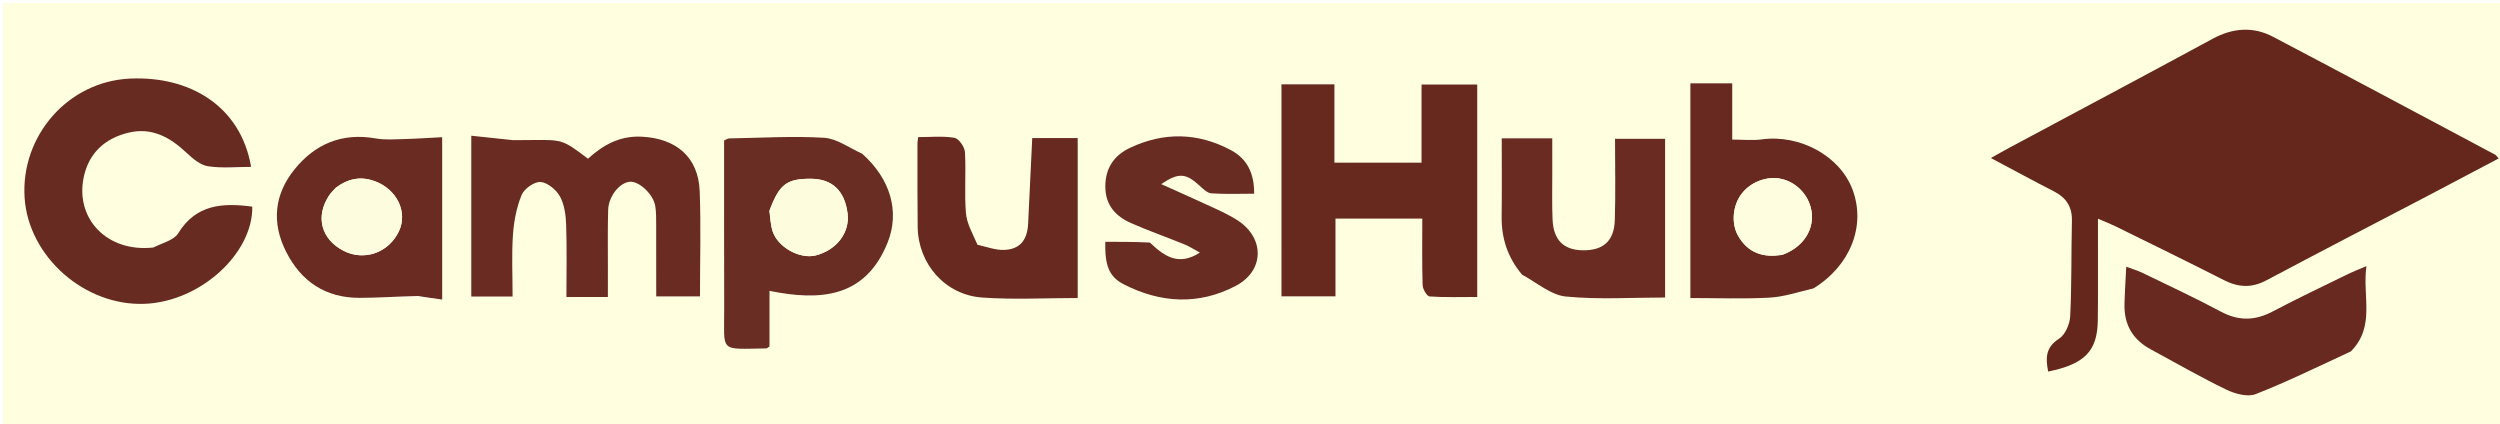
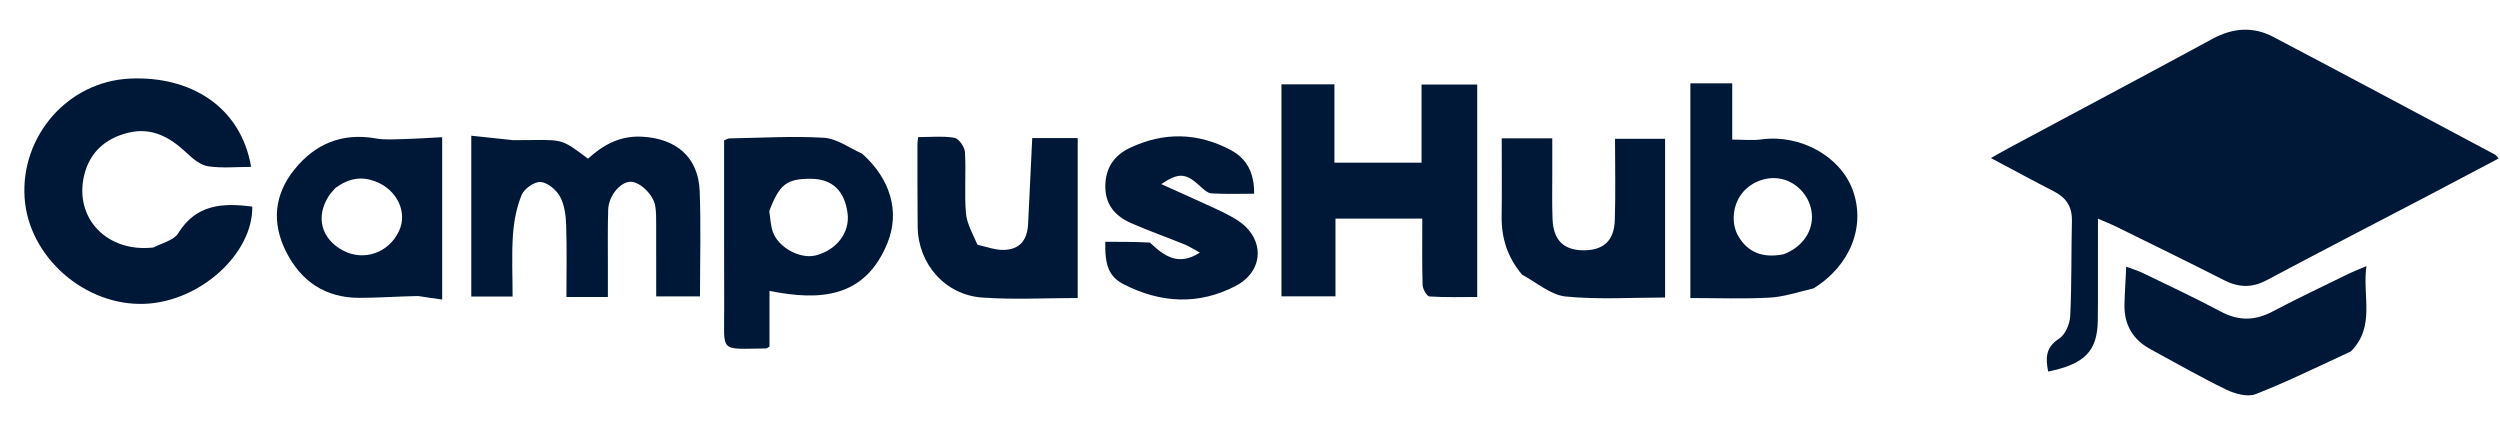
<svg xmlns="http://www.w3.org/2000/svg" version="1.1" id="Layer_1" x="0px" y="0px" width="100%" viewBox="0 0 839 142" enable-background="new 0 0 839 142" xml:space="preserve">
-   <path fill="#FFFFE0" opacity="1" stroke="none" d=" M622,143   C414.667,143 207.833,143 1,143   C1,95.667 1,48.333 1,1   C280.667,1 560.333,1 840,1   C840,48.333 840,95.667 840,143   C767.5,143 695,143 622,143  M814.444,65.939   C822.426,61.713 830.408,57.488 838.555,53.176   C837.828,52.381 837.658,52.066 837.395,51.926   C812.571,38.716 787.776,25.452 762.886,12.368   C756.116,8.809 749.326,9.344 742.505,13.043   C719.912,25.294 697.205,37.334 674.546,49.464   C672.629,50.49 670.747,51.579 668.144,53.033   C675.827,57.112 682.506,60.76 689.283,64.219   C693.412,66.326 695.446,69.386 695.334,74.122   C695.084,84.778 695.286,95.451 694.763,106.091   C694.633,108.726 693.113,112.311 691.059,113.626   C686.391,116.614 686.499,120.273 687.365,124.697   C699.656,122.162 703.834,117.859 704.018,107.667   C704.099,103.171 704.067,98.673 704.072,94.176   C704.079,87.476 704.074,80.777 704.074,73.394   C706.612,74.49 708.288,75.127 709.889,75.916   C722.071,81.921 734.285,87.864 746.388,94.026   C751.217,96.484 755.683,96.688 760.549,94.105   C778.236,84.714 796.011,75.49 814.444,65.939  M430.058,83.497   C430.058,88.758 430.058,94.018 430.058,99.459   C436.338,99.459 441.928,99.459 448.188,99.459   C448.188,90.549 448.188,81.854 448.188,73.363   C458.277,73.363 467.692,73.363 477.323,73.363   C477.323,81.038 477.202,88.361 477.432,95.674   C477.474,97.028 478.858,99.426 479.751,99.488   C485.008,99.852 490.304,99.667 495.755,99.667   C495.755,75.545 495.755,51.979 495.755,28.381   C489.489,28.381 483.462,28.381 477.07,28.381   C477.07,37.358 477.07,45.954 477.07,54.602   C467.163,54.602 457.639,54.602 447.831,54.602   C447.831,45.603 447.831,36.994 447.831,28.305   C441.815,28.305 436.097,28.305 430.059,28.305   C430.059,46.576 430.059,64.537 430.058,83.497  M51.029,83.099   C36.002,84.808 24.949,73.344 28.184,59.081   C29.951,51.29 35.212,46.496 42.935,44.57   C50.905,42.583 57.017,46.033 62.628,51.301   C64.673,53.221 67.22,55.4 69.793,55.794   C74.505,56.516 79.407,56 84.27,56   C80.758,35.478 63.604,25.484 43.71,26.369   C22.609,27.309 6.897,45.829 8.256,66.385   C9.565,86.176 28.443,102.805 48.644,101.963   C67.189,101.189 84.87,85.183 84.672,69.347   C74.84,68.039 65.846,68.478 59.773,78.318   C58.348,80.627 54.582,81.492 51.029,83.099  M171.744,47.011   C167.248,46.526 162.751,46.04 158.161,45.545   C158.161,63.739 158.161,81.507 158.161,99.512   C162.812,99.512 167.207,99.512 172.026,99.512   C172.026,92.443 171.686,85.621 172.146,78.854   C172.455,74.303 173.344,69.602 175.066,65.418   C175.924,63.332 179.337,60.922 181.413,61.078   C183.763,61.255 186.706,63.707 187.939,65.964   C189.445,68.719 189.893,72.284 190.002,75.525   C190.272,83.606 190.091,91.702 190.091,99.673   C195.289,99.673 199.537,99.673 204.006,99.673   C204.006,96.032 204,92.717 204.007,89.401   C204.021,83.069 203.902,76.731 204.106,70.404   C204.256,65.715 208.102,61.122 211.544,60.993   C214.624,60.878 219.299,65.294 219.913,69.173   C220.249,71.298 220.204,73.495 220.213,75.659   C220.244,83.601 220.225,91.542 220.225,99.476   C225.63,99.476 230.188,99.476 234.916,99.476   C234.916,87.438 235.265,75.771 234.817,64.134   C234.375,52.674 226.864,46.424 215.334,45.868   C207.901,45.51 202.322,48.729 197.324,53.255   C188.874,46.889 188.874,46.889 178.689,46.995   C176.691,47.016 174.693,47.042 171.744,47.011  M608.939,96.606   C621.027,89.136 626.215,75.81 621.745,63.712   C617.548,52.354 604.097,45.012 591.164,46.784   C588.097,47.204 584.923,46.846 581.336,46.846   C581.336,40.459 581.336,34.227 581.336,27.976   C576.324,27.976 571.789,27.976 567.288,27.976   C567.288,52.171 567.288,75.931 567.288,100.023   C576.313,100.023 585.114,100.366 593.871,99.887   C598.71,99.623 603.475,97.982 608.939,96.606  M289.096,51.364   C284.908,49.569 280.797,46.486 276.518,46.233   C265.96,45.606 255.324,46.271 244.72,46.449   C244.26,46.457 243.807,46.797 243.007,47.122   C243.007,48.673 243.006,50.315 243.007,51.957   C243.015,69.117 242.981,86.277 243.043,103.438   C243.098,118.471 241.104,117.145 257.145,116.929   C257.425,116.925 257.702,116.619 258.242,116.298   C258.242,110.347 258.242,104.242 258.242,97.618   C275.222,101.05 290.377,100.028 297.864,81.456   C302.074,71.015 298.806,60.009 289.096,51.364  M140.748,99.49   C143.297,99.833 145.846,100.176 148.397,100.519   C148.397,82.194 148.397,64.333 148.397,46.046   C143.796,46.277 139.662,46.565 135.523,46.667   C132.388,46.744 129.175,46.997 126.122,46.457   C114.838,44.462 105.751,48.24 98.782,56.913   C92.029,65.317 91.128,74.731 95.977,84.402   C101.018,94.455 109.208,99.953 120.597,99.958   C127.034,99.961 133.471,99.468 140.748,99.49  M511.047,92.445   C515.844,94.912 520.479,99.021 525.47,99.512   C536.46,100.593 547.629,99.848 558.806,99.848   C558.806,81.887 558.806,64.306 558.806,46.581   C553.185,46.581 547.808,46.581 542.001,46.581   C542.001,55.917 542.222,64.895 541.93,73.857   C541.7,80.932 538.011,84.105 531.142,83.996   C524.734,83.893 521.333,80.55 521.042,73.649   C520.824,68.494 520.957,63.324 520.945,58.16   C520.936,54.246 520.943,50.333 520.943,46.417   C514.88,46.417 509.625,46.417 503.977,46.417   C503.977,55.317 504.067,63.946 503.949,72.573   C503.85,79.847 505.875,86.311 511.047,92.445  M789.257,117.756   C797.31,109.495 792.739,99.476 794.173,89.307   C791.338,90.519 789.661,91.15 788.06,91.936   C779.575,96.101 771.021,100.141 762.665,104.552   C756.723,107.689 751.233,107.749 745.244,104.541   C736.627,99.926 727.742,95.812 718.945,91.539   C717.411,90.793 715.744,90.32 713.566,89.507   C713.337,94.274 713.065,98.227 712.974,102.185   C712.818,108.957 715.767,113.987 721.738,117.215   C730.182,121.78 738.509,126.586 747.143,130.758   C750.064,132.17 754.298,133.332 757.015,132.267   C767.75,128.06 778.12,122.924 789.257,117.756  M385.575,81.142   C380.68,81.142 375.785,81.142 370.933,81.142   C370.767,88.918 372.082,92.822 377.109,95.404   C389.458,101.745 402.306,102.474 414.73,95.934   C424.421,90.834 424.466,79.838 415.295,73.92   C412.947,72.405 410.393,71.183 407.852,70.002   C401.892,67.233 395.883,64.571 389.712,61.783   C395.541,57.874 397.928,58.059 402.568,62.303   C403.737,63.372 405.156,64.796 406.539,64.889   C411.276,65.21 416.048,65.012 420.888,65.012   C420.959,58.188 418.556,53.298 413.08,50.376   C401.973,44.45 390.585,44.251 379.22,49.614   C373.82,52.162 370.918,56.49 370.946,62.681   C370.975,68.839 374.4,72.594 379.582,74.872   C385.46,77.456 391.536,79.586 397.487,82.008   C399.158,82.688 400.694,83.701 402.681,84.77   C395.445,89.416 390.737,85.963 385.575,81.142  M327.689,81.966   C326.461,78.488 324.466,75.074 324.169,71.518   C323.602,64.735 324.245,57.856 323.835,51.049   C323.73,49.308 321.769,46.491 320.312,46.246   C316.332,45.577 312.167,46.016 308.131,46.016   C307.998,47.166 307.891,47.655 307.892,48.144   C307.904,57.474 307.856,66.804 307.97,76.133   C308.12,88.548 317.147,98.974 329.649,99.861   C340.255,100.613 350.957,100.016 361.674,100.016   C361.674,82.204 361.674,64.295 361.674,46.33   C356.326,46.33 351.272,46.33 346.417,46.33   C345.948,56.12 345.507,65.576 345.04,75.03   C344.764,80.61 342.293,83.654 337.006,83.868   C334.165,83.982 331.275,82.875 327.689,81.966  z" />
-   <path fill="#65261C" opacity="1" stroke="none" d=" M814.099,66.071   C796.011,75.49 778.236,84.714 760.549,94.105   C755.683,96.688 751.217,96.484 746.388,94.026   C734.285,87.864 722.071,81.921 709.889,75.916   C708.288,75.127 706.612,74.49 704.074,73.394   C704.074,80.777 704.079,87.476 704.072,94.176   C704.067,98.673 704.099,103.171 704.018,107.667   C703.834,117.859 699.656,122.162 687.365,124.697   C686.499,120.273 686.391,116.614 691.059,113.626   C693.113,112.311 694.633,108.726 694.763,106.091   C695.286,95.451 695.084,84.778 695.334,74.122   C695.446,69.386 693.412,66.326 689.283,64.219   C682.506,60.76 675.827,57.112 668.144,53.033   C670.747,51.579 672.629,50.49 674.546,49.464   C697.205,37.334 719.912,25.294 742.505,13.043   C749.326,9.344 756.116,8.809 762.886,12.368   C787.776,25.452 812.571,38.716 837.395,51.926   C837.658,52.066 837.828,52.381 838.555,53.176   C830.408,57.488 822.426,61.713 814.099,66.071  z" />
-   <path fill="#67281E" opacity="1" stroke="none" d=" M430.059,82.998   C430.059,64.537 430.059,46.576 430.059,28.305   C436.097,28.305 441.815,28.305 447.831,28.305   C447.831,36.994 447.831,45.603 447.831,54.602   C457.639,54.602 467.163,54.602 477.07,54.602   C477.07,45.954 477.07,37.358 477.07,28.381   C483.462,28.381 489.489,28.381 495.755,28.381   C495.755,51.979 495.755,75.545 495.755,99.667   C490.304,99.667 485.008,99.852 479.751,99.488   C478.858,99.426 477.474,97.028 477.432,95.674   C477.202,88.361 477.323,81.038 477.323,73.363   C467.692,73.363 458.277,73.363 448.188,73.363   C448.188,81.854 448.188,90.549 448.188,99.459   C441.928,99.459 436.338,99.459 430.058,99.459   C430.058,94.018 430.058,88.758 430.059,82.998  z" />
-   <path fill="#682B22" opacity="1" stroke="none" d=" M51.461,83.06   C54.582,81.492 58.348,80.627 59.773,78.318   C65.846,68.478 74.84,68.039 84.672,69.347   C84.87,85.183 67.189,101.189 48.644,101.963   C28.443,102.805 9.565,86.176 8.256,66.385   C6.897,45.829 22.609,27.309 43.71,26.369   C63.604,25.484 80.758,35.478 84.27,56   C79.407,56 74.505,56.516 69.793,55.794   C67.22,55.4 64.673,53.221 62.628,51.301   C57.017,46.033 50.905,42.583 42.935,44.57   C35.212,46.496 29.951,51.29 28.184,59.081   C24.949,73.344 36.002,84.808 51.461,83.06  z" />
-   <path fill="#6A2C22" opacity="1" stroke="none" d=" M172.22,47.038   C174.693,47.042 176.691,47.016 178.689,46.995   C188.874,46.889 188.874,46.889 197.324,53.255   C202.322,48.729 207.901,45.51 215.334,45.868   C226.864,46.424 234.375,52.674 234.817,64.134   C235.265,75.771 234.916,87.438 234.916,99.476   C230.188,99.476 225.63,99.476 220.225,99.476   C220.225,91.542 220.244,83.601 220.213,75.659   C220.204,73.495 220.249,71.298 219.913,69.173   C219.299,65.294 214.624,60.878 211.544,60.993   C208.102,61.122 204.256,65.715 204.106,70.404   C203.902,76.731 204.021,83.069 204.007,89.401   C204,92.717 204.006,96.032 204.006,99.673   C199.537,99.673 195.289,99.673 190.091,99.673   C190.091,91.702 190.272,83.606 190.002,75.525   C189.893,72.284 189.445,68.719 187.939,65.964   C186.706,63.707 183.763,61.255 181.413,61.078   C179.337,60.922 175.924,63.332 175.066,65.418   C173.344,69.602 172.455,74.303 172.146,78.854   C171.686,85.621 172.026,92.443 172.026,99.512   C167.207,99.512 162.812,99.512 158.161,99.512   C158.161,81.507 158.161,63.739 158.161,45.545   C162.751,46.04 167.248,46.526 172.22,47.038  z" />
-   <path fill="#682920" opacity="1" stroke="none" d=" M608.606,96.784   C603.475,97.982 598.71,99.623 593.871,99.887   C585.114,100.366 576.313,100.023 567.288,100.023   C567.288,75.931 567.288,52.171 567.288,27.976   C571.789,27.976 576.324,27.976 581.336,27.976   C581.336,34.227 581.336,40.459 581.336,46.846   C584.923,46.846 588.097,47.204 591.164,46.784   C604.097,45.012 617.548,52.354 621.745,63.712   C626.215,75.81 621.027,89.136 608.606,96.784  M598.513,85.345   C604.353,83.216 608.111,78.302 608.099,72.81   C608.087,67.258 604.358,62.144 599.029,60.371   C594.067,58.72 588.119,60.549 584.694,64.779   C581.52,68.698 580.824,74.912 583.403,79.291   C586.626,84.766 591.622,86.681 598.513,85.345  z" />
-   <path fill="#6A2D23" opacity="1" stroke="none" d=" M289.368,51.6   C298.806,60.009 302.074,71.015 297.864,81.456   C290.377,100.028 275.222,101.05 258.242,97.618   C258.242,104.242 258.242,110.347 258.242,116.298   C257.702,116.619 257.425,116.925 257.145,116.929   C241.104,117.145 243.098,118.471 243.043,103.438   C242.981,86.277 243.015,69.117 243.007,51.957   C243.006,50.315 243.007,48.673 243.007,47.122   C243.807,46.797 244.26,46.457 244.72,46.449   C255.324,46.271 265.96,45.606 276.518,46.233   C280.797,46.486 284.908,49.569 289.368,51.6  M258.166,70.877   C258.531,73.153 258.597,75.529 259.32,77.685   C261.126,83.075 268.534,87.054 273.776,85.71   C280.795,83.91 285.258,78.02 284.447,71.628   C283.481,64.014 279.292,60.042 272.184,60   C264.059,59.952 261.556,61.801 258.166,70.877  z" />
-   <path fill="#692B22" opacity="1" stroke="none" d=" M140.328,99.344   C133.471,99.468 127.034,99.961 120.597,99.958   C109.208,99.953 101.018,94.455 95.977,84.402   C91.128,74.731 92.029,65.317 98.782,56.913   C105.751,48.24 114.838,44.462 126.122,46.457   C129.175,46.997 132.388,46.744 135.523,46.667   C139.662,46.565 143.796,46.277 148.397,46.046   C148.397,64.333 148.397,82.194 148.397,100.519   C145.846,100.176 143.297,99.833 140.328,99.344  M112.622,63.037   C111.873,63.92 111.019,64.734 110.392,65.695   C105.811,72.72 107.774,80.204 115.176,84.102   C122.132,87.765 130.46,84.862 133.893,77.578   C136.894,71.208 133.236,63.598 125.897,60.85   C121.347,59.146 117.153,59.747 112.622,63.037  z" />
-   <path fill="#6A2B22" opacity="1" stroke="none" d=" M510.807,92.174   C505.875,86.311 503.85,79.847 503.949,72.573   C504.067,63.946 503.977,55.317 503.977,46.417   C509.625,46.417 514.88,46.417 520.943,46.417   C520.943,50.333 520.936,54.246 520.945,58.16   C520.957,63.324 520.824,68.494 521.042,73.649   C521.333,80.55 524.734,83.893 531.142,83.996   C538.011,84.105 541.7,80.932 541.93,73.857   C542.222,64.895 542.001,55.917 542.001,46.581   C547.808,46.581 553.185,46.581 558.806,46.581   C558.806,64.306 558.806,81.887 558.806,99.848   C547.629,99.848 536.46,100.593 525.47,99.512   C520.479,99.021 515.844,94.912 510.807,92.174  z" />
-   <path fill="#682A20" opacity="1" stroke="none" d=" M788.941,117.944   C778.12,122.924 767.75,128.06 757.015,132.267   C754.298,133.332 750.064,132.17 747.143,130.758   C738.509,126.586 730.182,121.78 721.738,117.215   C715.767,113.987 712.818,108.957 712.974,102.185   C713.065,98.227 713.337,94.274 713.566,89.507   C715.744,90.32 717.411,90.793 718.945,91.539   C727.742,95.812 736.627,99.926 745.244,104.541   C751.233,107.749 756.723,107.689 762.665,104.552   C771.021,100.141 779.575,96.101 788.06,91.936   C789.661,91.15 791.338,90.519 794.173,89.307   C792.739,99.476 797.31,109.495 788.941,117.944  z" />
-   <path fill="#692C22" opacity="1" stroke="none" d=" M385.898,81.403   C390.737,85.963 395.445,89.416 402.681,84.77   C400.694,83.701 399.158,82.688 397.487,82.008   C391.536,79.586 385.46,77.456 379.582,74.872   C374.4,72.594 370.975,68.839 370.946,62.681   C370.918,56.49 373.82,52.162 379.22,49.614   C390.585,44.251 401.973,44.45 413.08,50.376   C418.556,53.298 420.959,58.188 420.888,65.012   C416.048,65.012 411.276,65.21 406.539,64.889   C405.156,64.796 403.737,63.372 402.568,62.303   C397.928,58.059 395.541,57.874 389.712,61.783   C395.883,64.571 401.892,67.233 407.852,70.002   C410.393,71.183 412.947,72.405 415.295,73.92   C424.466,79.838 424.421,90.834 414.73,95.934   C402.306,102.474 389.458,101.745 377.109,95.404   C372.082,92.822 370.767,88.918 370.933,81.142   C375.785,81.142 380.68,81.142 385.898,81.403  z" />
-   <path fill="#682A20" opacity="1" stroke="none" d=" M328.048,82.142   C331.275,82.875 334.165,83.982 337.006,83.868   C342.293,83.654 344.764,80.61 345.04,75.03   C345.507,65.576 345.948,56.12 346.417,46.33   C351.272,46.33 356.326,46.33 361.674,46.33   C361.674,64.295 361.674,82.204 361.674,100.016   C350.957,100.016 340.255,100.613 329.649,99.861   C317.147,98.974 308.12,88.548 307.97,76.133   C307.856,66.804 307.904,57.474 307.892,48.144   C307.891,47.655 307.998,47.166 308.131,46.016   C312.167,46.016 316.332,45.577 320.312,46.246   C321.769,46.491 323.73,49.308 323.835,51.049   C324.245,57.856 323.602,64.735 324.169,71.518   C324.466,75.074 326.461,78.488 328.048,82.142  z" />
-   <path fill="#FEFDDF" opacity="1" stroke="none" d=" M598.16,85.543   C591.622,86.681 586.626,84.766 583.403,79.291   C580.824,74.912 581.52,68.698 584.694,64.779   C588.119,60.549 594.067,58.72 599.029,60.371   C604.358,62.144 608.087,67.258 608.099,72.81   C608.111,78.302 604.353,83.216 598.16,85.543  z" />
-   <path fill="#FDFDDE" opacity="1" stroke="none" d=" M258.31,70.509   C261.556,61.801 264.059,59.952 272.184,60   C279.292,60.042 283.481,64.014 284.447,71.628   C285.258,78.02 280.795,83.91 273.776,85.71   C268.534,87.054 261.126,83.075 259.32,77.685   C258.597,75.529 258.531,73.153 258.31,70.509  z" />
-   <path fill="#FDFCDE" opacity="1" stroke="none" d=" M112.939,62.823   C117.153,59.747 121.347,59.146 125.897,60.85   C133.236,63.598 136.894,71.208 133.893,77.578   C130.46,84.862 122.132,87.765 115.176,84.102   C107.774,80.204 105.811,72.72 110.392,65.695   C111.019,64.734 111.873,63.92 112.939,62.823  z" />
+   <path fill="transparent" opacity="1" stroke="none" d=" M622,143   C414.667,143 207.833,143 1,143   C1,95.667 1,48.333 1,1   C280.667,1 560.333,1 840,1   C840,48.333 840,95.667 840,143   C767.5,143 695,143 622,143  M814.444,65.939   C822.426,61.713 830.408,57.488 838.555,53.176   C837.828,52.381 837.658,52.066 837.395,51.926   C812.571,38.716 787.776,25.452 762.886,12.368   C756.116,8.809 749.326,9.344 742.505,13.043   C719.912,25.294 697.205,37.334 674.546,49.464   C672.629,50.49 670.747,51.579 668.144,53.033   C675.827,57.112 682.506,60.76 689.283,64.219   C693.412,66.326 695.446,69.386 695.334,74.122   C695.084,84.778 695.286,95.451 694.763,106.091   C694.633,108.726 693.113,112.311 691.059,113.626   C686.391,116.614 686.499,120.273 687.365,124.697   C699.656,122.162 703.834,117.859 704.018,107.667   C704.099,103.171 704.067,98.673 704.072,94.176   C704.079,87.476 704.074,80.777 704.074,73.394   C706.612,74.49 708.288,75.127 709.889,75.916   C722.071,81.921 734.285,87.864 746.388,94.026   C751.217,96.484 755.683,96.688 760.549,94.105   C778.236,84.714 796.011,75.49 814.444,65.939  M430.058,83.497   C430.058,88.758 430.058,94.018 430.058,99.459   C436.338,99.459 441.928,99.459 448.188,99.459   C448.188,90.549 448.188,81.854 448.188,73.363   C458.277,73.363 467.692,73.363 477.323,73.363   C477.323,81.038 477.202,88.361 477.432,95.674   C477.474,97.028 478.858,99.426 479.751,99.488   C485.008,99.852 490.304,99.667 495.755,99.667   C495.755,75.545 495.755,51.979 495.755,28.381   C489.489,28.381 483.462,28.381 477.07,28.381   C477.07,37.358 477.07,45.954 477.07,54.602   C467.163,54.602 457.639,54.602 447.831,54.602   C447.831,45.603 447.831,36.994 447.831,28.305   C441.815,28.305 436.097,28.305 430.059,28.305   C430.059,46.576 430.059,64.537 430.058,83.497  M51.029,83.099   C36.002,84.808 24.949,73.344 28.184,59.081   C29.951,51.29 35.212,46.496 42.935,44.57   C50.905,42.583 57.017,46.033 62.628,51.301   C64.673,53.221 67.22,55.4 69.793,55.794   C74.505,56.516 79.407,56 84.27,56   C80.758,35.478 63.604,25.484 43.71,26.369   C22.609,27.309 6.897,45.829 8.256,66.385   C9.565,86.176 28.443,102.805 48.644,101.963   C67.189,101.189 84.87,85.183 84.672,69.347   C74.84,68.039 65.846,68.478 59.773,78.318   C58.348,80.627 54.582,81.492 51.029,83.099  M171.744,47.011   C167.248,46.526 162.751,46.04 158.161,45.545   C158.161,63.739 158.161,81.507 158.161,99.512   C162.812,99.512 167.207,99.512 172.026,99.512   C172.026,92.443 171.686,85.621 172.146,78.854   C172.455,74.303 173.344,69.602 175.066,65.418   C175.924,63.332 179.337,60.922 181.413,61.078   C183.763,61.255 186.706,63.707 187.939,65.964   C189.445,68.719 189.893,72.284 190.002,75.525   C190.272,83.606 190.091,91.702 190.091,99.673   C195.289,99.673 199.537,99.673 204.006,99.673   C204.006,96.032 204,92.717 204.007,89.401   C204.021,83.069 203.902,76.731 204.106,70.404   C204.256,65.715 208.102,61.122 211.544,60.993   C214.624,60.878 219.299,65.294 219.913,69.173   C220.249,71.298 220.204,73.495 220.213,75.659   C220.244,83.601 220.225,91.542 220.225,99.476   C225.63,99.476 230.188,99.476 234.916,99.476   C234.916,87.438 235.265,75.771 234.817,64.134   C234.375,52.674 226.864,46.424 215.334,45.868   C207.901,45.51 202.322,48.729 197.324,53.255   C188.874,46.889 188.874,46.889 178.689,46.995   C176.691,47.016 174.693,47.042 171.744,47.011  M608.939,96.606   C621.027,89.136 626.215,75.81 621.745,63.712   C617.548,52.354 604.097,45.012 591.164,46.784   C588.097,47.204 584.923,46.846 581.336,46.846   C581.336,40.459 581.336,34.227 581.336,27.976   C576.324,27.976 571.789,27.976 567.288,27.976   C567.288,52.171 567.288,75.931 567.288,100.023   C576.313,100.023 585.114,100.366 593.871,99.887   C598.71,99.623 603.475,97.982 608.939,96.606  M289.096,51.364   C284.908,49.569 280.797,46.486 276.518,46.233   C265.96,45.606 255.324,46.271 244.72,46.449   C244.26,46.457 243.807,46.797 243.007,47.122   C243.007,48.673 243.006,50.315 243.007,51.957   C243.015,69.117 242.981,86.277 243.043,103.438   C243.098,118.471 241.104,117.145 257.145,116.929   C257.425,116.925 257.702,116.619 258.242,116.298   C258.242,110.347 258.242,104.242 258.242,97.618   C275.222,101.05 290.377,100.028 297.864,81.456   C302.074,71.015 298.806,60.009 289.096,51.364  M140.748,99.49   C143.297,99.833 145.846,100.176 148.397,100.519   C148.397,82.194 148.397,64.333 148.397,46.046   C143.796,46.277 139.662,46.565 135.523,46.667   C132.388,46.744 129.175,46.997 126.122,46.457   C114.838,44.462 105.751,48.24 98.782,56.913   C92.029,65.317 91.128,74.731 95.977,84.402   C101.018,94.455 109.208,99.953 120.597,99.958   C127.034,99.961 133.471,99.468 140.748,99.49  M511.047,92.445   C515.844,94.912 520.479,99.021 525.47,99.512   C536.46,100.593 547.629,99.848 558.806,99.848   C558.806,81.887 558.806,64.306 558.806,46.581   C553.185,46.581 547.808,46.581 542.001,46.581   C542.001,55.917 542.222,64.895 541.93,73.857   C541.7,80.932 538.011,84.105 531.142,83.996   C524.734,83.893 521.333,80.55 521.042,73.649   C520.824,68.494 520.957,63.324 520.945,58.16   C520.936,54.246 520.943,50.333 520.943,46.417   C514.88,46.417 509.625,46.417 503.977,46.417   C503.977,55.317 504.067,63.946 503.949,72.573   C503.85,79.847 505.875,86.311 511.047,92.445  M789.257,117.756   C797.31,109.495 792.739,99.476 794.173,89.307   C791.338,90.519 789.661,91.15 788.06,91.936   C779.575,96.101 771.021,100.141 762.665,104.552   C756.723,107.689 751.233,107.749 745.244,104.541   C736.627,99.926 727.742,95.812 718.945,91.539   C717.411,90.793 715.744,90.32 713.566,89.507   C713.337,94.274 713.065,98.227 712.974,102.185   C712.818,108.957 715.767,113.987 721.738,117.215   C730.182,121.78 738.509,126.586 747.143,130.758   C750.064,132.17 754.298,133.332 757.015,132.267   C767.75,128.06 778.12,122.924 789.257,117.756  M385.575,81.142   C380.68,81.142 375.785,81.142 370.933,81.142   C370.767,88.918 372.082,92.822 377.109,95.404   C389.458,101.745 402.306,102.474 414.73,95.934   C424.421,90.834 424.466,79.838 415.295,73.92   C412.947,72.405 410.393,71.183 407.852,70.002   C401.892,67.233 395.883,64.571 389.712,61.783   C395.541,57.874 397.928,58.059 402.568,62.303   C403.737,63.372 405.156,64.796 406.539,64.889   C411.276,65.21 416.048,65.012 420.888,65.012   C420.959,58.188 418.556,53.298 413.08,50.376   C401.973,44.45 390.585,44.251 379.22,49.614   C373.82,52.162 370.918,56.49 370.946,62.681   C370.975,68.839 374.4,72.594 379.582,74.872   C385.46,77.456 391.536,79.586 397.487,82.008   C399.158,82.688 400.694,83.701 402.681,84.77   C395.445,89.416 390.737,85.963 385.575,81.142  M327.689,81.966   C326.461,78.488 324.466,75.074 324.169,71.518   C323.602,64.735 324.245,57.856 323.835,51.049   C323.73,49.308 321.769,46.491 320.312,46.246   C316.332,45.577 312.167,46.016 308.131,46.016   C307.998,47.166 307.891,47.655 307.892,48.144   C307.904,57.474 307.856,66.804 307.97,76.133   C308.12,88.548 317.147,98.974 329.649,99.861   C340.255,100.613 350.957,100.016 361.674,100.016   C361.674,82.204 361.674,64.295 361.674,46.33   C356.326,46.33 351.272,46.33 346.417,46.33   C345.948,56.12 345.507,65.576 345.04,75.03   C344.764,80.61 342.293,83.654 337.006,83.868   C334.165,83.982 331.275,82.875 327.689,81.966  z" />
+   <path fill="#001838" opacity="1" stroke="none" d=" M814.099,66.071   C796.011,75.49 778.236,84.714 760.549,94.105   C755.683,96.688 751.217,96.484 746.388,94.026   C734.285,87.864 722.071,81.921 709.889,75.916   C708.288,75.127 706.612,74.49 704.074,73.394   C704.074,80.777 704.079,87.476 704.072,94.176   C704.067,98.673 704.099,103.171 704.018,107.667   C703.834,117.859 699.656,122.162 687.365,124.697   C686.499,120.273 686.391,116.614 691.059,113.626   C693.113,112.311 694.633,108.726 694.763,106.091   C695.286,95.451 695.084,84.778 695.334,74.122   C695.446,69.386 693.412,66.326 689.283,64.219   C682.506,60.76 675.827,57.112 668.144,53.033   C670.747,51.579 672.629,50.49 674.546,49.464   C697.205,37.334 719.912,25.294 742.505,13.043   C749.326,9.344 756.116,8.809 762.886,12.368   C787.776,25.452 812.571,38.716 837.395,51.926   C837.658,52.066 837.828,52.381 838.555,53.176   C830.408,57.488 822.426,61.713 814.099,66.071  z" />
+   <path fill="#001838" opacity="1" stroke="none" d=" M430.059,82.998   C430.059,64.537 430.059,46.576 430.059,28.305   C436.097,28.305 441.815,28.305 447.831,28.305   C447.831,36.994 447.831,45.603 447.831,54.602   C457.639,54.602 467.163,54.602 477.07,54.602   C477.07,45.954 477.07,37.358 477.07,28.381   C483.462,28.381 489.489,28.381 495.755,28.381   C495.755,51.979 495.755,75.545 495.755,99.667   C490.304,99.667 485.008,99.852 479.751,99.488   C478.858,99.426 477.474,97.028 477.432,95.674   C477.202,88.361 477.323,81.038 477.323,73.363   C467.692,73.363 458.277,73.363 448.188,73.363   C448.188,81.854 448.188,90.549 448.188,99.459   C441.928,99.459 436.338,99.459 430.058,99.459   C430.058,94.018 430.058,88.758 430.059,82.998  z" />
+   <path fill="#001838" opacity="1" stroke="none" d=" M51.461,83.06   C54.582,81.492 58.348,80.627 59.773,78.318   C65.846,68.478 74.84,68.039 84.672,69.347   C84.87,85.183 67.189,101.189 48.644,101.963   C28.443,102.805 9.565,86.176 8.256,66.385   C6.897,45.829 22.609,27.309 43.71,26.369   C63.604,25.484 80.758,35.478 84.27,56   C79.407,56 74.505,56.516 69.793,55.794   C67.22,55.4 64.673,53.221 62.628,51.301   C57.017,46.033 50.905,42.583 42.935,44.57   C35.212,46.496 29.951,51.29 28.184,59.081   C24.949,73.344 36.002,84.808 51.461,83.06  z" />
+   <path fill="#001838" opacity="1" stroke="none" d=" M172.22,47.038   C174.693,47.042 176.691,47.016 178.689,46.995   C188.874,46.889 188.874,46.889 197.324,53.255   C202.322,48.729 207.901,45.51 215.334,45.868   C226.864,46.424 234.375,52.674 234.817,64.134   C235.265,75.771 234.916,87.438 234.916,99.476   C230.188,99.476 225.63,99.476 220.225,99.476   C220.225,91.542 220.244,83.601 220.213,75.659   C220.204,73.495 220.249,71.298 219.913,69.173   C219.299,65.294 214.624,60.878 211.544,60.993   C208.102,61.122 204.256,65.715 204.106,70.404   C203.902,76.731 204.021,83.069 204.007,89.401   C204,92.717 204.006,96.032 204.006,99.673   C199.537,99.673 195.289,99.673 190.091,99.673   C190.091,91.702 190.272,83.606 190.002,75.525   C189.893,72.284 189.445,68.719 187.939,65.964   C186.706,63.707 183.763,61.255 181.413,61.078   C179.337,60.922 175.924,63.332 175.066,65.418   C173.344,69.602 172.455,74.303 172.146,78.854   C171.686,85.621 172.026,92.443 172.026,99.512   C167.207,99.512 162.812,99.512 158.161,99.512   C158.161,81.507 158.161,63.739 158.161,45.545   C162.751,46.04 167.248,46.526 172.22,47.038  z" />
+   <path fill="#001838" opacity="1" stroke="none" d=" M608.606,96.784   C603.475,97.982 598.71,99.623 593.871,99.887   C585.114,100.366 576.313,100.023 567.288,100.023   C567.288,75.931 567.288,52.171 567.288,27.976   C571.789,27.976 576.324,27.976 581.336,27.976   C581.336,34.227 581.336,40.459 581.336,46.846   C584.923,46.846 588.097,47.204 591.164,46.784   C604.097,45.012 617.548,52.354 621.745,63.712   C626.215,75.81 621.027,89.136 608.606,96.784  M598.513,85.345   C604.353,83.216 608.111,78.302 608.099,72.81   C608.087,67.258 604.358,62.144 599.029,60.371   C594.067,58.72 588.119,60.549 584.694,64.779   C581.52,68.698 580.824,74.912 583.403,79.291   C586.626,84.766 591.622,86.681 598.513,85.345  z" />
+   <path fill="#001838" opacity="1" stroke="none" d=" M289.368,51.6   C298.806,60.009 302.074,71.015 297.864,81.456   C290.377,100.028 275.222,101.05 258.242,97.618   C258.242,104.242 258.242,110.347 258.242,116.298   C257.702,116.619 257.425,116.925 257.145,116.929   C241.104,117.145 243.098,118.471 243.043,103.438   C242.981,86.277 243.015,69.117 243.007,51.957   C243.006,50.315 243.007,48.673 243.007,47.122   C243.807,46.797 244.26,46.457 244.72,46.449   C255.324,46.271 265.96,45.606 276.518,46.233   C280.797,46.486 284.908,49.569 289.368,51.6  M258.166,70.877   C258.531,73.153 258.597,75.529 259.32,77.685   C261.126,83.075 268.534,87.054 273.776,85.71   C280.795,83.91 285.258,78.02 284.447,71.628   C283.481,64.014 279.292,60.042 272.184,60   C264.059,59.952 261.556,61.801 258.166,70.877  z" />
+   <path fill="#001838" opacity="1" stroke="none" d=" M140.328,99.344   C133.471,99.468 127.034,99.961 120.597,99.958   C109.208,99.953 101.018,94.455 95.977,84.402   C91.128,74.731 92.029,65.317 98.782,56.913   C105.751,48.24 114.838,44.462 126.122,46.457   C129.175,46.997 132.388,46.744 135.523,46.667   C139.662,46.565 143.796,46.277 148.397,46.046   C148.397,64.333 148.397,82.194 148.397,100.519   C145.846,100.176 143.297,99.833 140.328,99.344  M112.622,63.037   C111.873,63.92 111.019,64.734 110.392,65.695   C105.811,72.72 107.774,80.204 115.176,84.102   C122.132,87.765 130.46,84.862 133.893,77.578   C136.894,71.208 133.236,63.598 125.897,60.85   C121.347,59.146 117.153,59.747 112.622,63.037  z" />
+   <path fill="#001838" opacity="1" stroke="none" d=" M510.807,92.174   C505.875,86.311 503.85,79.847 503.949,72.573   C504.067,63.946 503.977,55.317 503.977,46.417   C509.625,46.417 514.88,46.417 520.943,46.417   C520.943,50.333 520.936,54.246 520.945,58.16   C520.957,63.324 520.824,68.494 521.042,73.649   C521.333,80.55 524.734,83.893 531.142,83.996   C538.011,84.105 541.7,80.932 541.93,73.857   C542.222,64.895 542.001,55.917 542.001,46.581   C547.808,46.581 553.185,46.581 558.806,46.581   C558.806,64.306 558.806,81.887 558.806,99.848   C547.629,99.848 536.46,100.593 525.47,99.512   C520.479,99.021 515.844,94.912 510.807,92.174  z" />
+   <path fill="#001838" opacity="1" stroke="none" d=" M788.941,117.944   C778.12,122.924 767.75,128.06 757.015,132.267   C754.298,133.332 750.064,132.17 747.143,130.758   C738.509,126.586 730.182,121.78 721.738,117.215   C715.767,113.987 712.818,108.957 712.974,102.185   C713.065,98.227 713.337,94.274 713.566,89.507   C715.744,90.32 717.411,90.793 718.945,91.539   C727.742,95.812 736.627,99.926 745.244,104.541   C751.233,107.749 756.723,107.689 762.665,104.552   C771.021,100.141 779.575,96.101 788.06,91.936   C789.661,91.15 791.338,90.519 794.173,89.307   C792.739,99.476 797.31,109.495 788.941,117.944  z" />
+   <path fill="#001838" opacity="1" stroke="none" d=" M385.898,81.403   C390.737,85.963 395.445,89.416 402.681,84.77   C400.694,83.701 399.158,82.688 397.487,82.008   C391.536,79.586 385.46,77.456 379.582,74.872   C374.4,72.594 370.975,68.839 370.946,62.681   C370.918,56.49 373.82,52.162 379.22,49.614   C390.585,44.251 401.973,44.45 413.08,50.376   C418.556,53.298 420.959,58.188 420.888,65.012   C416.048,65.012 411.276,65.21 406.539,64.889   C405.156,64.796 403.737,63.372 402.568,62.303   C397.928,58.059 395.541,57.874 389.712,61.783   C395.883,64.571 401.892,67.233 407.852,70.002   C410.393,71.183 412.947,72.405 415.295,73.92   C424.466,79.838 424.421,90.834 414.73,95.934   C402.306,102.474 389.458,101.745 377.109,95.404   C372.082,92.822 370.767,88.918 370.933,81.142   C375.785,81.142 380.68,81.142 385.898,81.403  z" />
+   <path fill="#001838" opacity="1" stroke="none" d=" M328.048,82.142   C331.275,82.875 334.165,83.982 337.006,83.868   C342.293,83.654 344.764,80.61 345.04,75.03   C345.507,65.576 345.948,56.12 346.417,46.33   C351.272,46.33 356.326,46.33 361.674,46.33   C361.674,64.295 361.674,82.204 361.674,100.016   C350.957,100.016 340.255,100.613 329.649,99.861   C317.147,98.974 308.12,88.548 307.97,76.133   C307.856,66.804 307.904,57.474 307.892,48.144   C307.891,47.655 307.998,47.166 308.131,46.016   C312.167,46.016 316.332,45.577 320.312,46.246   C321.769,46.491 323.73,49.308 323.835,51.049   C324.245,57.856 323.602,64.735 324.169,71.518   C324.466,75.074 326.461,78.488 328.048,82.142  z" />
+   <path fill="transparent" opacity="1" stroke="none" d=" M598.16,85.543   C591.622,86.681 586.626,84.766 583.403,79.291   C580.824,74.912 581.52,68.698 584.694,64.779   C588.119,60.549 594.067,58.72 599.029,60.371   C604.358,62.144 608.087,67.258 608.099,72.81   C608.111,78.302 604.353,83.216 598.16,85.543  z" />
+   <path fill="transparent" opacity="1" stroke="none" d=" M258.31,70.509   C261.556,61.801 264.059,59.952 272.184,60   C279.292,60.042 283.481,64.014 284.447,71.628   C285.258,78.02 280.795,83.91 273.776,85.71   C268.534,87.054 261.126,83.075 259.32,77.685   C258.597,75.529 258.531,73.153 258.31,70.509  z" />
+   <path fill="transparent" opacity="1" stroke="none" d=" M112.939,62.823   C117.153,59.747 121.347,59.146 125.897,60.85   C133.236,63.598 136.894,71.208 133.893,77.578   C130.46,84.862 122.132,87.765 115.176,84.102   C107.774,80.204 105.811,72.72 110.392,65.695   C111.019,64.734 111.873,63.92 112.939,62.823  z" />
</svg>
